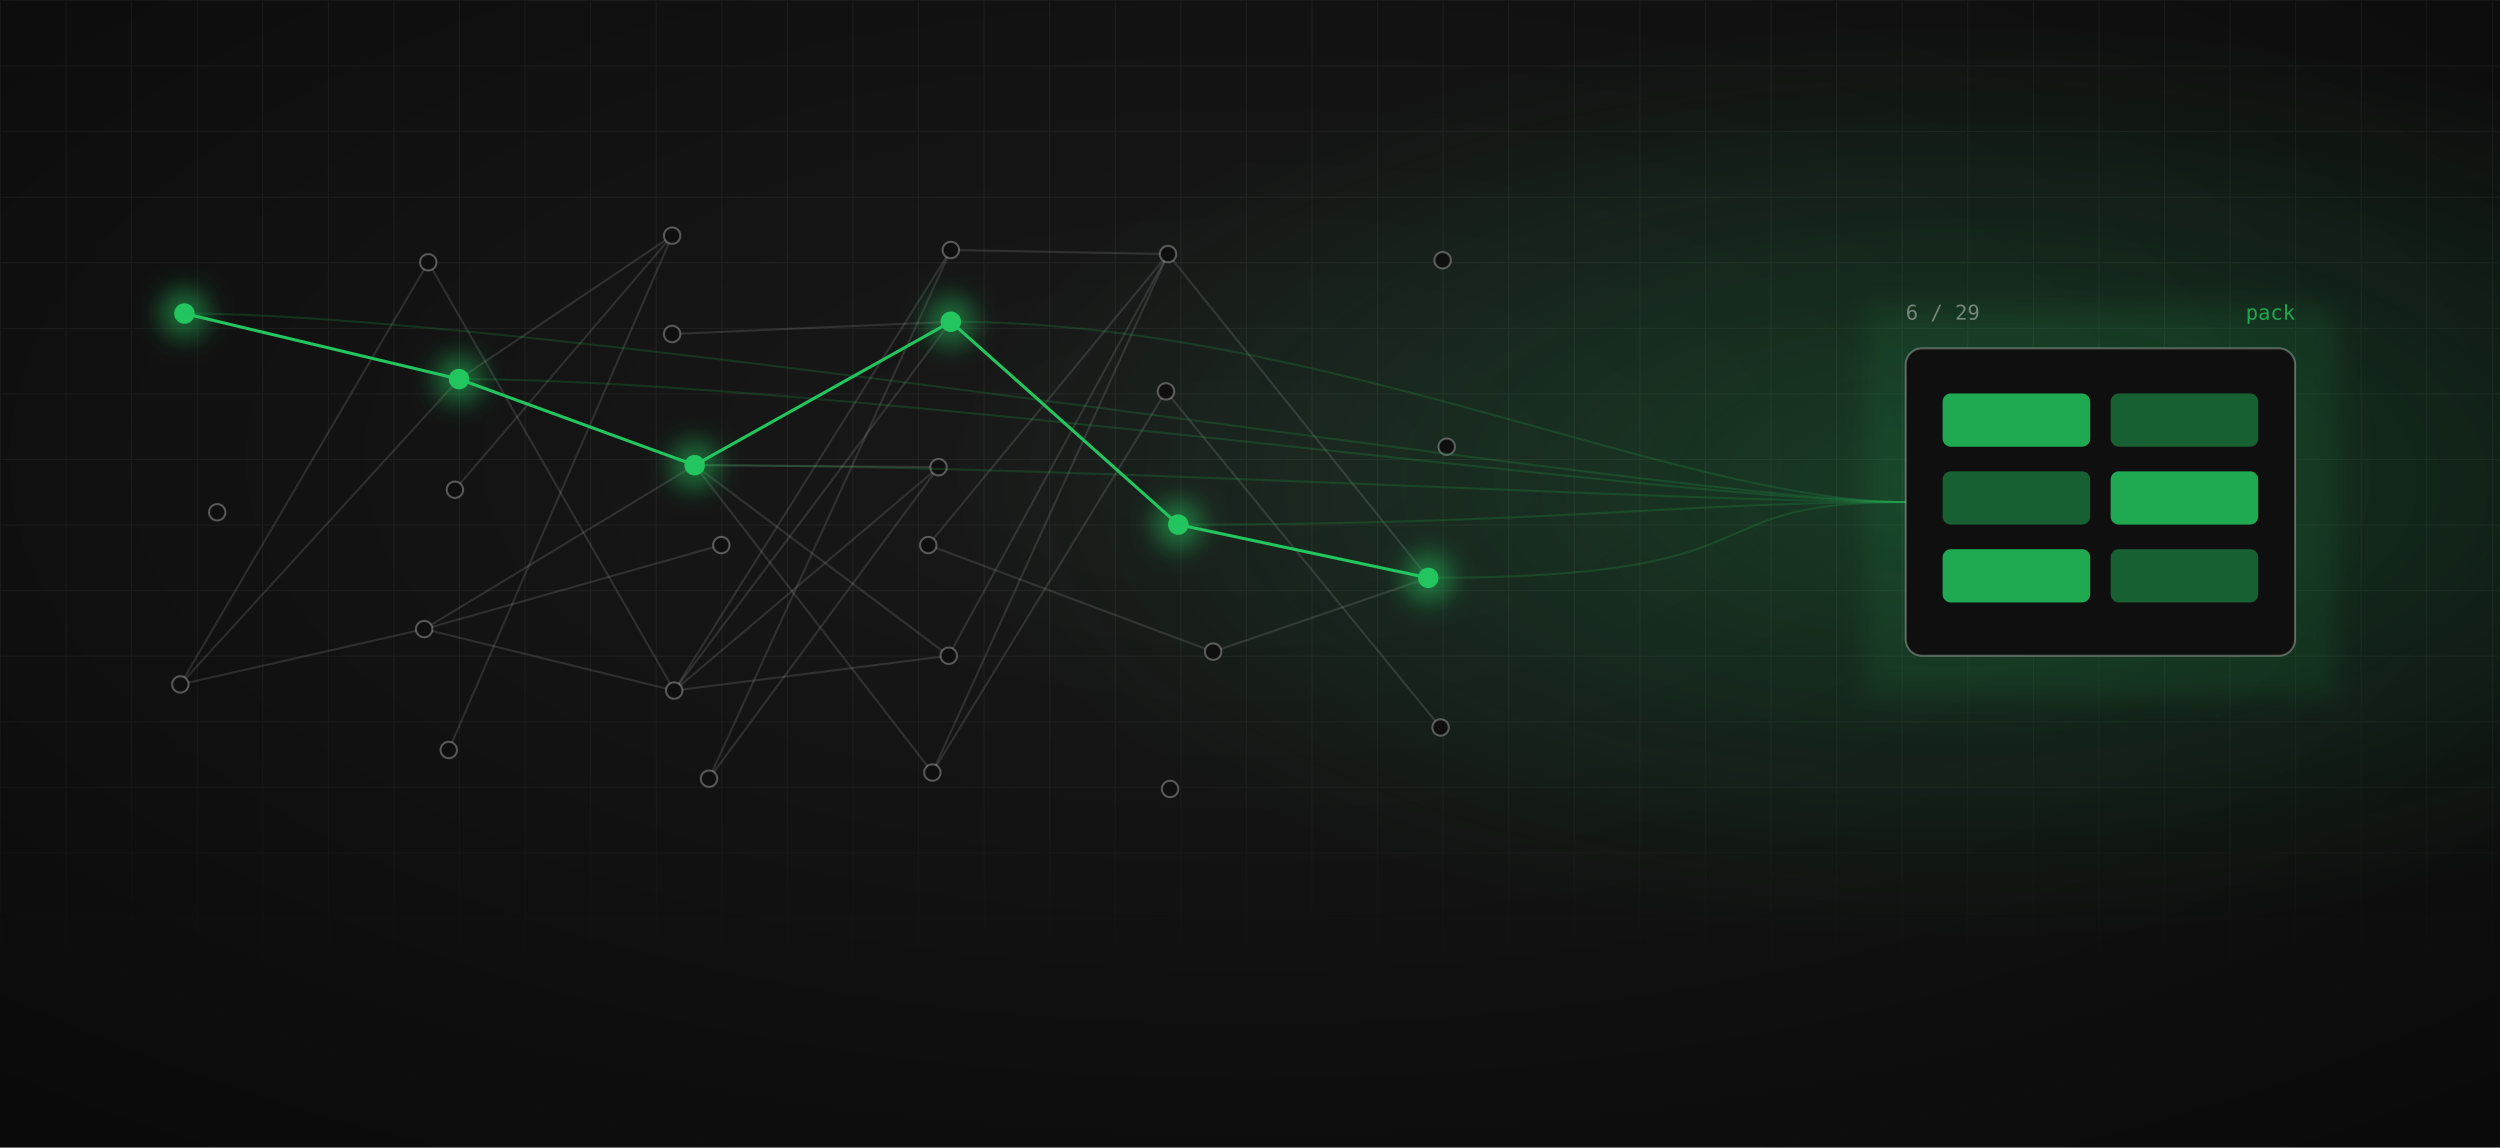
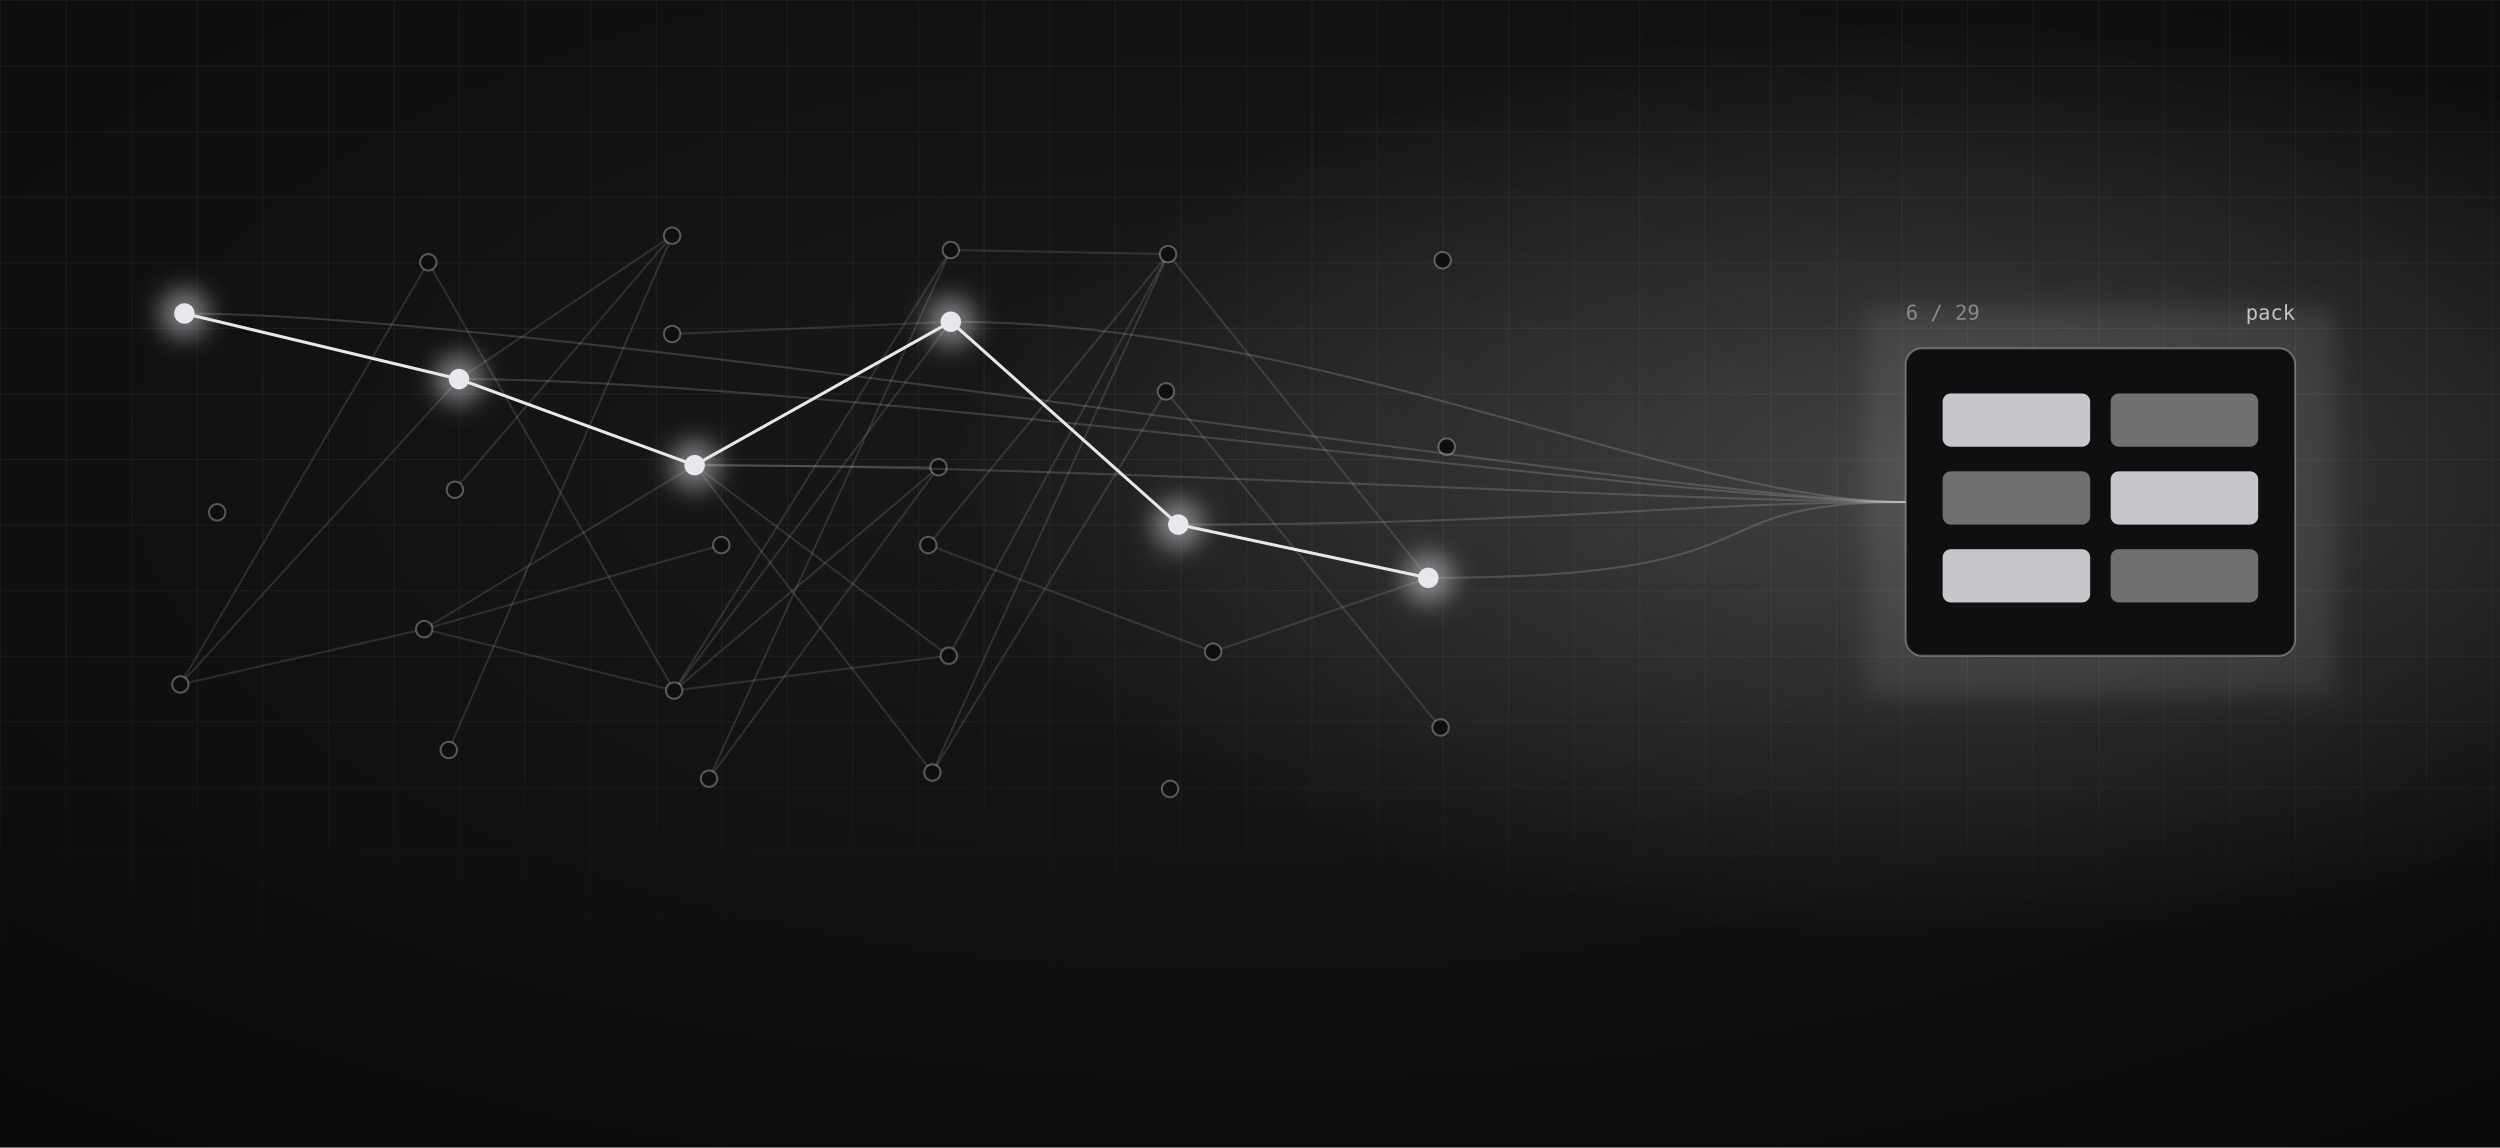
<svg xmlns="http://www.w3.org/2000/svg" width="1220" height="560" viewBox="0 0 1220 560" role="img">
  <defs>
    <radialGradient id="bg" cx="50%" cy="40%" r="75%">
      <stop offset="0" stop-color="#1a1a1a" />
      <stop offset="1" stop-color="#0a0a0a" />
    </radialGradient>
    <radialGradient id="gl" cx="78%" cy="42%" r="40%">
-       <stop offset="0" stop-color="#22C55E" stop-opacity=".22" />
-       <stop offset="1" stop-color="#22C55E" stop-opacity="0" />
+       <stop offset="0" stop-color="#E6E8EB" stop-opacity=".22" />
+       <stop offset="1" stop-color="#E6E8EB" stop-opacity="0" />
    </radialGradient>
    <pattern id="gr" width="32" height="32" patternUnits="userSpaceOnUse">
      <path d="M32 0H0V32" fill="none" stroke="#fff" stroke-opacity=".05" />
    </pattern>
    <linearGradient id="fade" x1="0" y1="0" x2="0" y2="1">
      <stop offset=".55" stop-color="#fff" />
      <stop offset=".86" stop-color="#fff" stop-opacity="0" />
    </linearGradient>
    <mask id="m">
      <rect width="1220" height="560" fill="url(#fade)" />
    </mask>
    <filter id="bl" x="-50%" y="-50%" width="200%" height="200%">
      <feGaussianBlur stdDeviation="6" />
    </filter>
  </defs>
  <rect width="1220" height="560" fill="url(#bg)" />
  <rect width="1220" height="560" fill="url(#gr)" mask="url(#m)" />
  <rect width="1220" height="560" fill="url(#gl)" />
  <line x1="88" y1="334" x2="209" y2="128" stroke="#fff" stroke-opacity=".12" />
  <line x1="88" y1="334" x2="224" y2="185" stroke="#fff" stroke-opacity=".12" />
  <line x1="88" y1="334" x2="207" y2="307" stroke="#fff" stroke-opacity=".12" />
  <line x1="209" y1="128" x2="329" y2="337" stroke="#fff" stroke-opacity=".12" />
  <line x1="224" y1="185" x2="328" y2="115" stroke="#fff" stroke-opacity=".12" />
  <line x1="222" y1="239" x2="328" y2="115" stroke="#fff" stroke-opacity=".12" />
  <line x1="207" y1="307" x2="339" y2="227" stroke="#fff" stroke-opacity=".12" />
  <line x1="207" y1="307" x2="352" y2="266" stroke="#fff" stroke-opacity=".12" />
  <line x1="207" y1="307" x2="329" y2="337" stroke="#fff" stroke-opacity=".12" />
  <line x1="219" y1="366" x2="328" y2="115" stroke="#fff" stroke-opacity=".12" />
  <line x1="328" y1="163" x2="464" y2="157" stroke="#fff" stroke-opacity=".12" />
  <line x1="339" y1="227" x2="458" y2="228" stroke="#fff" stroke-opacity=".12" />
  <line x1="339" y1="227" x2="463" y2="320" stroke="#fff" stroke-opacity=".12" />
  <line x1="339" y1="227" x2="455" y2="377" stroke="#fff" stroke-opacity=".12" />
  <line x1="329" y1="337" x2="464" y2="122" stroke="#fff" stroke-opacity=".12" />
  <line x1="329" y1="337" x2="464" y2="157" stroke="#fff" stroke-opacity=".12" />
  <line x1="329" y1="337" x2="458" y2="228" stroke="#fff" stroke-opacity=".12" />
  <line x1="329" y1="337" x2="463" y2="320" stroke="#fff" stroke-opacity=".12" />
  <line x1="346" y1="380" x2="464" y2="122" stroke="#fff" stroke-opacity=".12" />
  <line x1="346" y1="380" x2="458" y2="228" stroke="#fff" stroke-opacity=".12" />
  <line x1="464" y1="122" x2="570" y2="124" stroke="#fff" stroke-opacity=".12" />
  <line x1="453" y1="266" x2="570" y2="124" stroke="#fff" stroke-opacity=".12" />
  <line x1="453" y1="266" x2="592" y2="318" stroke="#fff" stroke-opacity=".12" />
  <line x1="463" y1="320" x2="570" y2="124" stroke="#fff" stroke-opacity=".12" />
  <line x1="455" y1="377" x2="570" y2="124" stroke="#fff" stroke-opacity=".12" />
  <line x1="455" y1="377" x2="569" y2="191" stroke="#fff" stroke-opacity=".12" />
  <line x1="570" y1="124" x2="697" y2="282" stroke="#fff" stroke-opacity=".12" />
  <line x1="569" y1="191" x2="703" y2="355" stroke="#fff" stroke-opacity=".12" />
  <line x1="592" y1="318" x2="697" y2="282" stroke="#fff" stroke-opacity=".12" />
-   <line x1="339" y1="227" x2="464" y2="157" stroke="#22C55E" stroke-width="1.5" />
-   <line x1="224" y1="185" x2="339" y2="227" stroke="#22C55E" stroke-width="1.5" />
-   <line x1="90" y1="153" x2="224" y2="185" stroke="#22C55E" stroke-width="1.5" />
-   <line x1="575" y1="256" x2="697" y2="282" stroke="#22C55E" stroke-width="1.5" />
-   <line x1="464" y1="157" x2="575" y2="256" stroke="#22C55E" stroke-width="1.5" />
-   <circle cx="90" cy="153" r="12.0" fill="#22C55E" opacity=".5" filter="url(#bl)" />
-   <circle cx="90" cy="153" r="5" fill="#22C55E" />
+   <line x1="339" y1="227" x2="464" y2="157" stroke="#E6E8EB" stroke-width="1.5" />
+   <line x1="224" y1="185" x2="339" y2="227" stroke="#E6E8EB" stroke-width="1.5" />
+   <line x1="90" y1="153" x2="224" y2="185" stroke="#E6E8EB" stroke-width="1.5" />
+   <line x1="575" y1="256" x2="697" y2="282" stroke="#E6E8EB" stroke-width="1.5" />
+   <line x1="464" y1="157" x2="575" y2="256" stroke="#E6E8EB" stroke-width="1.5" />
+   <circle cx="90" cy="153" r="12.0" fill="#E6E8EB" opacity=".5" filter="url(#bl)" />
+   <circle cx="90" cy="153" r="5" fill="#E6E8EB" />
  <circle cx="106" cy="250" r="4" fill="#0f0f0f" stroke="#fff" stroke-opacity=".3" />
  <circle cx="88" cy="334" r="4" fill="#0f0f0f" stroke="#fff" stroke-opacity=".3" />
  <circle cx="209" cy="128" r="4" fill="#0f0f0f" stroke="#fff" stroke-opacity=".3" />
-   <circle cx="224" cy="185" r="12.0" fill="#22C55E" opacity=".5" filter="url(#bl)" />
-   <circle cx="224" cy="185" r="5" fill="#22C55E" />
+   <circle cx="224" cy="185" r="12.0" fill="#E6E8EB" opacity=".5" filter="url(#bl)" />
+   <circle cx="224" cy="185" r="5" fill="#E6E8EB" />
  <circle cx="222" cy="239" r="4" fill="#0f0f0f" stroke="#fff" stroke-opacity=".3" />
  <circle cx="207" cy="307" r="4" fill="#0f0f0f" stroke="#fff" stroke-opacity=".3" />
  <circle cx="219" cy="366" r="4" fill="#0f0f0f" stroke="#fff" stroke-opacity=".3" />
  <circle cx="328" cy="115" r="4" fill="#0f0f0f" stroke="#fff" stroke-opacity=".3" />
  <circle cx="328" cy="163" r="4" fill="#0f0f0f" stroke="#fff" stroke-opacity=".3" />
-   <circle cx="339" cy="227" r="12.0" fill="#22C55E" opacity=".5" filter="url(#bl)" />
-   <circle cx="339" cy="227" r="5" fill="#22C55E" />
+   <circle cx="339" cy="227" r="12.0" fill="#E6E8EB" opacity=".5" filter="url(#bl)" />
+   <circle cx="339" cy="227" r="5" fill="#E6E8EB" />
  <circle cx="352" cy="266" r="4" fill="#0f0f0f" stroke="#fff" stroke-opacity=".3" />
  <circle cx="329" cy="337" r="4" fill="#0f0f0f" stroke="#fff" stroke-opacity=".3" />
  <circle cx="346" cy="380" r="4" fill="#0f0f0f" stroke="#fff" stroke-opacity=".3" />
  <circle cx="464" cy="122" r="4" fill="#0f0f0f" stroke="#fff" stroke-opacity=".3" />
-   <circle cx="464" cy="157" r="12.0" fill="#22C55E" opacity=".5" filter="url(#bl)" />
-   <circle cx="464" cy="157" r="5" fill="#22C55E" />
+   <circle cx="464" cy="157" r="12.0" fill="#E6E8EB" opacity=".5" filter="url(#bl)" />
+   <circle cx="464" cy="157" r="5" fill="#E6E8EB" />
  <circle cx="458" cy="228" r="4" fill="#0f0f0f" stroke="#fff" stroke-opacity=".3" />
  <circle cx="453" cy="266" r="4" fill="#0f0f0f" stroke="#fff" stroke-opacity=".3" />
  <circle cx="463" cy="320" r="4" fill="#0f0f0f" stroke="#fff" stroke-opacity=".3" />
  <circle cx="455" cy="377" r="4" fill="#0f0f0f" stroke="#fff" stroke-opacity=".3" />
  <circle cx="570" cy="124" r="4" fill="#0f0f0f" stroke="#fff" stroke-opacity=".3" />
  <circle cx="569" cy="191" r="4" fill="#0f0f0f" stroke="#fff" stroke-opacity=".3" />
-   <circle cx="575" cy="256" r="12.0" fill="#22C55E" opacity=".5" filter="url(#bl)" />
-   <circle cx="575" cy="256" r="5" fill="#22C55E" />
+   <circle cx="575" cy="256" r="12.0" fill="#E6E8EB" opacity=".5" filter="url(#bl)" />
+   <circle cx="575" cy="256" r="5" fill="#E6E8EB" />
  <circle cx="592" cy="318" r="4" fill="#0f0f0f" stroke="#fff" stroke-opacity=".3" />
  <circle cx="571" cy="385" r="4" fill="#0f0f0f" stroke="#fff" stroke-opacity=".3" />
  <circle cx="704" cy="127" r="4" fill="#0f0f0f" stroke="#fff" stroke-opacity=".3" />
  <circle cx="706" cy="218" r="4" fill="#0f0f0f" stroke="#fff" stroke-opacity=".3" />
-   <circle cx="697" cy="282" r="12.0" fill="#22C55E" opacity=".5" filter="url(#bl)" />
-   <circle cx="697" cy="282" r="5" fill="#22C55E" />
+   <circle cx="697" cy="282" r="12.0" fill="#E6E8EB" opacity=".5" filter="url(#bl)" />
+   <circle cx="697" cy="282" r="5" fill="#E6E8EB" />
  <circle cx="703" cy="355" r="4" fill="#0f0f0f" stroke="#fff" stroke-opacity=".3" />
-   <path d="M90 153 C 270 153, 820 245.0, 930 245.0" fill="none" stroke="#22C55E" stroke-opacity=".18" />
-   <path d="M224 185 C 404 185, 820 245.0, 930 245.0" fill="none" stroke="#22C55E" stroke-opacity=".18" />
-   <path d="M575 256 C 755 256, 820 245.0, 930 245.0" fill="none" stroke="#22C55E" stroke-opacity=".18" />
-   <path d="M339 227 C 519 227, 820 245.0, 930 245.0" fill="none" stroke="#22C55E" stroke-opacity=".18" />
-   <path d="M697 282 C 877 282, 820 245.0, 930 245.0" fill="none" stroke="#22C55E" stroke-opacity=".18" />
-   <path d="M464 157 C 644 157, 820 245.0, 930 245.0" fill="none" stroke="#22C55E" stroke-opacity=".18" />
-   <rect x="910" y="150" width="230" height="190" fill="#22C55E" opacity=".1" filter="url(#bl)" />
+   <path d="M90 153 C 270 153, 820 245.0, 930 245.0" fill="none" stroke="#E6E8EB" stroke-opacity=".18" />
+   <path d="M224 185 C 404 185, 820 245.0, 930 245.0" fill="none" stroke="#E6E8EB" stroke-opacity=".18" />
+   <path d="M575 256 C 755 256, 820 245.0, 930 245.0" fill="none" stroke="#E6E8EB" stroke-opacity=".18" />
+   <path d="M339 227 C 519 227, 820 245.0, 930 245.0" fill="none" stroke="#E6E8EB" stroke-opacity=".18" />
+   <path d="M697 282 C 877 282, 820 245.0, 930 245.0" fill="none" stroke="#E6E8EB" stroke-opacity=".18" />
+   <path d="M464 157 C 644 157, 820 245.0, 930 245.0" fill="none" stroke="#E6E8EB" stroke-opacity=".18" />
+   <rect x="910" y="150" width="230" height="190" fill="#E6E8EB" opacity=".1" filter="url(#bl)" />
  <rect x="930" y="170" width="190" height="150" rx="8" fill="#0f0f0f" stroke="#fff" stroke-opacity=".3" />
-   <rect x="948" y="192" width="72" height="26" rx="4" fill="#22C55E" fill-opacity="0.85" />
-   <rect x="1030" y="192" width="72" height="26" rx="4" fill="#22C55E" fill-opacity="0.45" />
-   <rect x="948" y="230" width="72" height="26" rx="4" fill="#22C55E" fill-opacity="0.45" />
-   <rect x="1030" y="230" width="72" height="26" rx="4" fill="#22C55E" fill-opacity="0.85" />
-   <rect x="948" y="268" width="72" height="26" rx="4" fill="#22C55E" fill-opacity="0.85" />
-   <rect x="1030" y="268" width="72" height="26" rx="4" fill="#22C55E" fill-opacity="0.45" />
+   <rect x="948" y="192" width="72" height="26" rx="4" fill="#E6E8EB" fill-opacity="0.85" />
+   <rect x="1030" y="192" width="72" height="26" rx="4" fill="#E6E8EB" fill-opacity="0.45" />
+   <rect x="948" y="230" width="72" height="26" rx="4" fill="#E6E8EB" fill-opacity="0.45" />
+   <rect x="1030" y="230" width="72" height="26" rx="4" fill="#E6E8EB" fill-opacity="0.85" />
+   <rect x="948" y="268" width="72" height="26" rx="4" fill="#E6E8EB" fill-opacity="0.85" />
+   <rect x="1030" y="268" width="72" height="26" rx="4" fill="#E6E8EB" fill-opacity="0.45" />
  <text x="930" y="156" font-family="ui-monospace,SFMono-Regular,Menlo,monospace" font-size="10" fill="#fff" fill-opacity=".4">6 / 29</text>
-   <text x="1120" y="156" font-family="ui-monospace,SFMono-Regular,Menlo,monospace" font-size="10" fill="#22C55E" fill-opacity=".8" text-anchor="end">pack</text>
+   <text x="1120" y="156" font-family="ui-monospace,SFMono-Regular,Menlo,monospace" font-size="10" fill="#E6E8EB" fill-opacity=".8" text-anchor="end">pack</text>
</svg>
